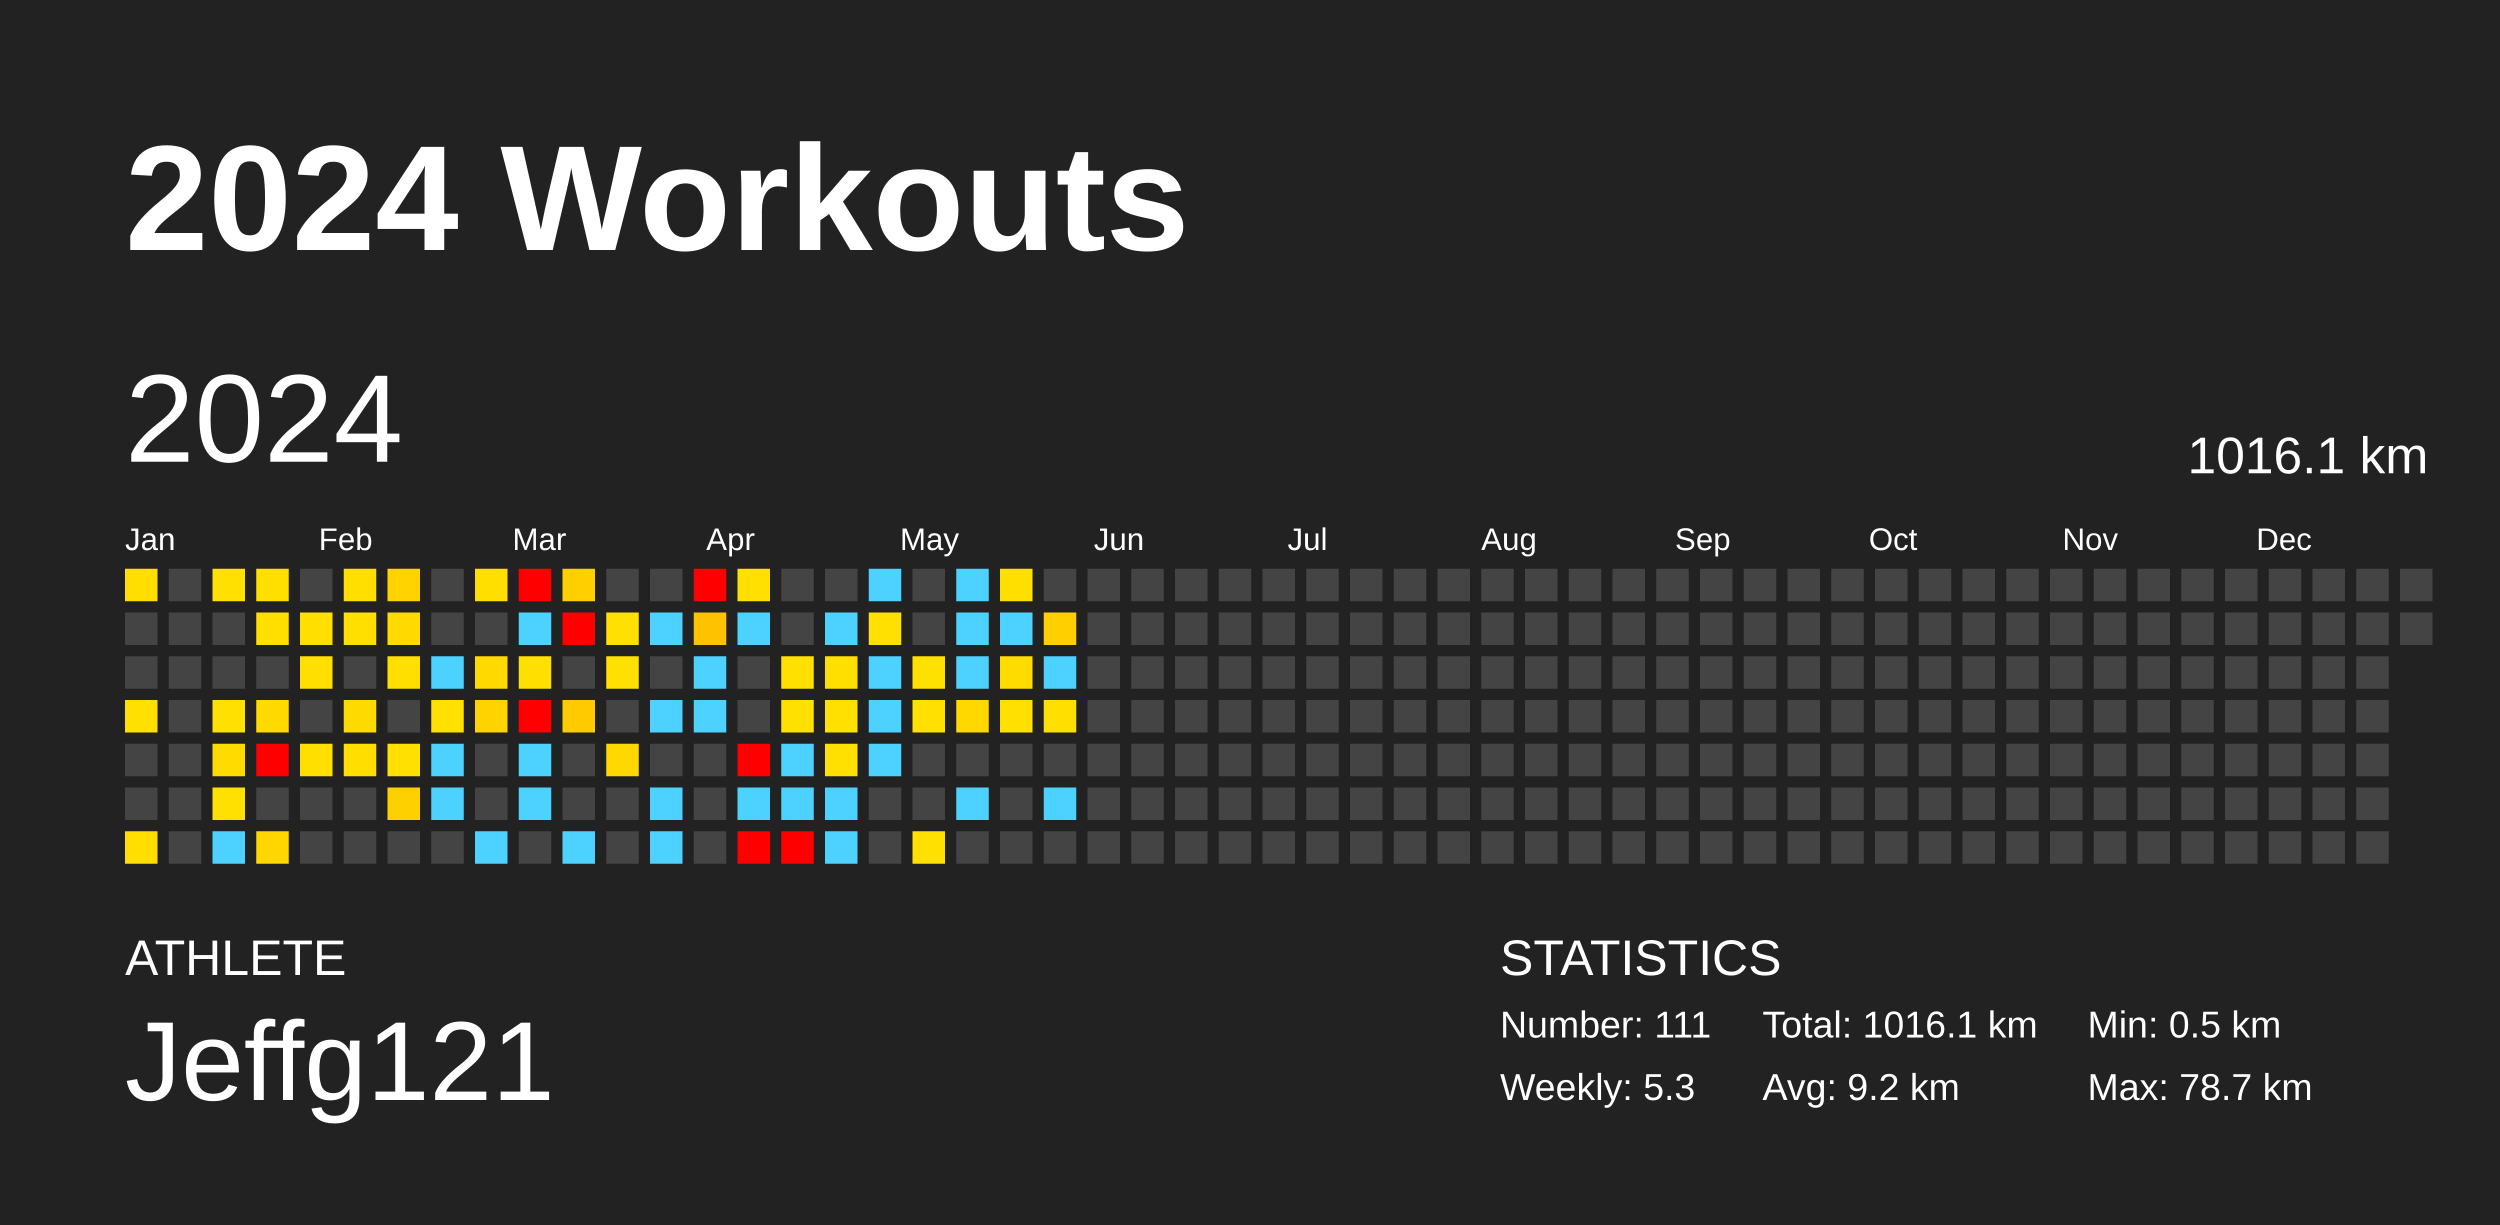
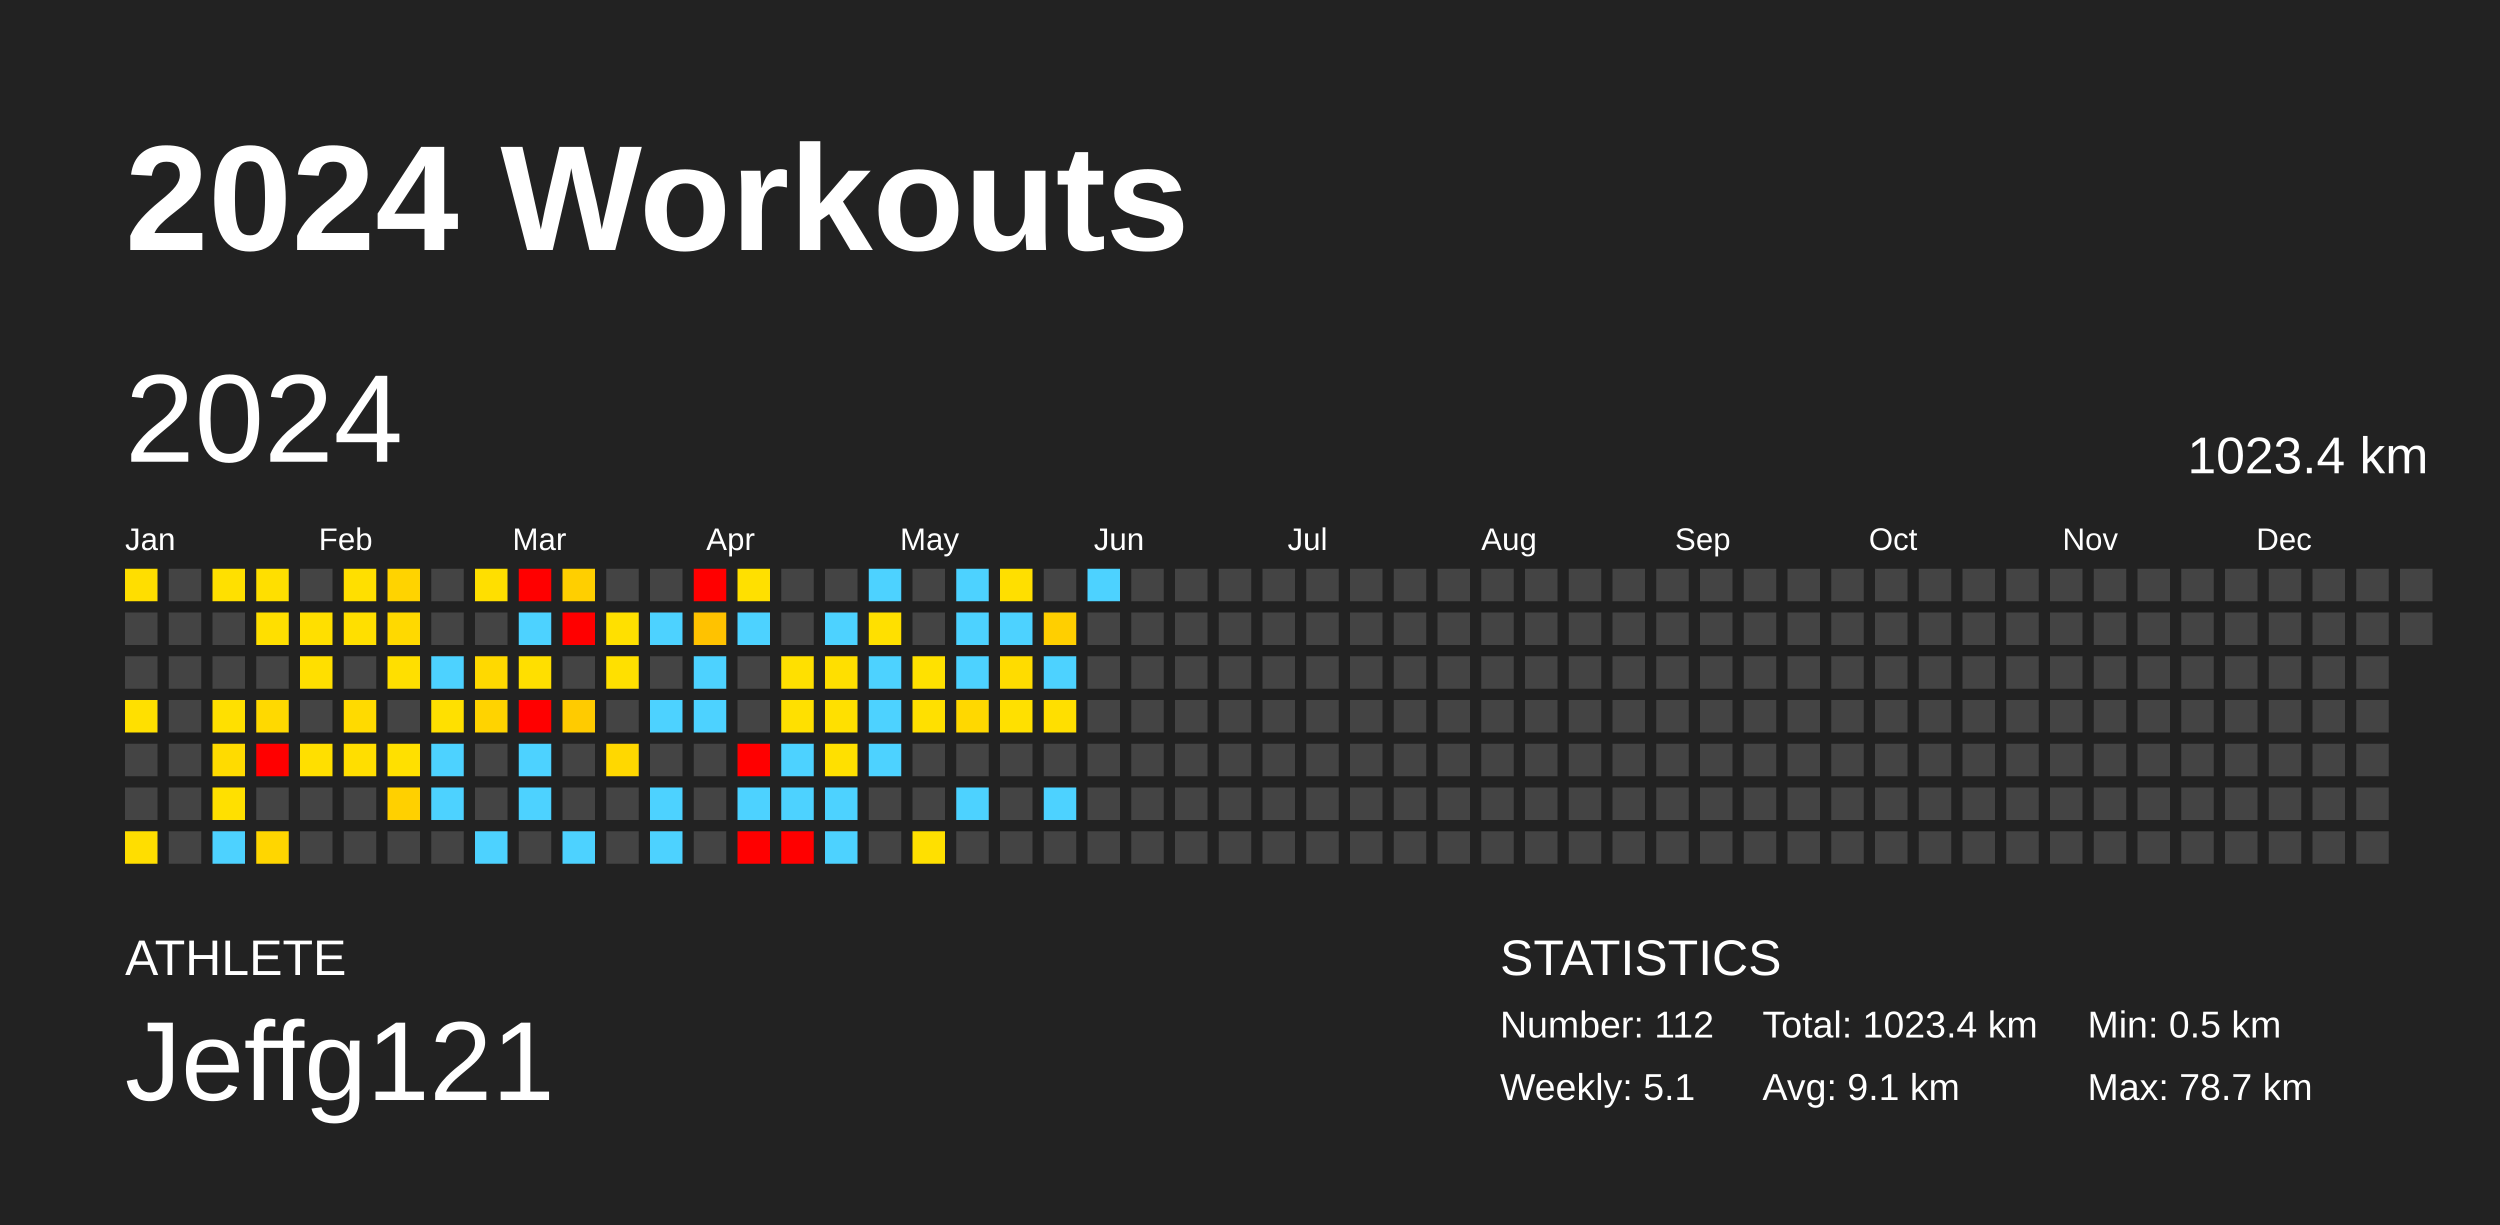
<svg xmlns="http://www.w3.org/2000/svg" baseProfile="full" height="98mm" version="1.1" viewBox="0,0,200,98" width="200mm">
  <defs />
  <rect fill="#222222" height="98" width="200" x="0" y="0" />
  <text fill="#FFFFFF" style="font-size:12px; font-family:Arial; font-weight:bold;" x="10" y="20">2024 Workouts</text>
  <text fill="#FFFFFF" style="font-size:4px; font-family:Arial" x="10" y="78">ATHLETE</text>
  <text fill="#FFFFFF" style="font-size:9px; font-family:Arial" x="10" y="88">Jeffg121</text>
  <text fill="#FFFFFF" style="font-size:4px; font-family:Arial" x="120" y="78">STATISTICS</text>
-   <text fill="#FFFFFF" style="font-size:3px; font-family:Arial" x="120" y="83">Number: 111</text>
-   <text fill="#FFFFFF" style="font-size:3px; font-family:Arial" x="120" y="88">Weekly: 5.3</text>
-   <text fill="#FFFFFF" style="font-size:3px; font-family:Arial" x="141" y="83">Total: 1016.1 km</text>
-   <text fill="#FFFFFF" style="font-size:3px; font-family:Arial" x="141" y="88">Avg: 9.2 km</text>
+   <text fill="#FFFFFF" style="font-size:3px; font-family:Arial" x="120" y="83">Number: 112</text>
+   <text fill="#FFFFFF" style="font-size:3px; font-family:Arial" x="120" y="88">Weekly: 5.1</text>
+   <text fill="#FFFFFF" style="font-size:3px; font-family:Arial" x="141" y="83">Total: 1023.4 km</text>
+   <text fill="#FFFFFF" style="font-size:3px; font-family:Arial" x="141" y="88">Avg: 9.1 km</text>
  <text fill="#FFFFFF" style="font-size:3px; font-family:Arial" x="167" y="83">Min: 0.5 km</text>
  <text fill="#FFFFFF" style="font-size:3px; font-family:Arial" x="167" y="88">Max: 78.7 km</text>
  <text dominant-baseline="hanging" fill="#FFFFFF" style="font-size:10.0px; font-family:Arial;" x="10" y="30">2024</text>
-   <text dominant-baseline="hanging" fill="#FFFFFF" style="font-size:4.125px; font-family:Arial;" x="175" y="35">1016.1 km</text>
+   <text dominant-baseline="hanging" fill="#FFFFFF" style="font-size:4.125px; font-family:Arial;" x="175" y="35">1023.4 km</text>
  <text fill="#FFFFFF" style="font-size:2.5px; font-family:Arial" x="10.0" y="44">Jan</text>
  <text fill="#FFFFFF" style="font-size:2.5px; font-family:Arial" x="25.5" y="44">Feb</text>
  <text fill="#FFFFFF" style="font-size:2.5px; font-family:Arial" x="41.0" y="44">Mar</text>
  <text fill="#FFFFFF" style="font-size:2.5px; font-family:Arial" x="56.5" y="44">Apr</text>
  <text fill="#FFFFFF" style="font-size:2.5px; font-family:Arial" x="72.0" y="44">May</text>
  <text fill="#FFFFFF" style="font-size:2.5px; font-family:Arial" x="87.5" y="44">Jun</text>
  <text fill="#FFFFFF" style="font-size:2.5px; font-family:Arial" x="103.0" y="44">Jul</text>
  <text fill="#FFFFFF" style="font-size:2.5px; font-family:Arial" x="118.5" y="44">Aug</text>
  <text fill="#FFFFFF" style="font-size:2.5px; font-family:Arial" x="134.0" y="44">Sep</text>
  <text fill="#FFFFFF" style="font-size:2.5px; font-family:Arial" x="149.5" y="44">Oct</text>
  <text fill="#FFFFFF" style="font-size:2.5px; font-family:Arial" x="165.0" y="44">Nov</text>
  <text fill="#FFFFFF" style="font-size:2.5px; font-family:Arial" x="180.5" y="44">Dec</text>
  <rect fill="#ffde00" height="2.6" width="2.6" x="10.0" y="45.5" />
  <rect fill="#444444" height="2.6" width="2.6" x="10.0" y="49.0" />
  <rect fill="#444444" height="2.6" width="2.6" x="10.0" y="52.5" />
  <rect fill="#ffe000" height="2.6" width="2.6" x="10.0" y="56.0" />
  <rect fill="#444444" height="2.6" width="2.6" x="10.0" y="59.5" />
  <rect fill="#444444" height="2.6" width="2.6" x="10.0" y="63.0" />
  <rect fill="#ffde00" height="2.6" width="2.6" x="10.0" y="66.5" />
  <rect fill="#444444" height="2.6" width="2.6" x="13.5" y="45.5" />
  <rect fill="#444444" height="2.6" width="2.6" x="13.5" y="49.0" />
  <rect fill="#444444" height="2.6" width="2.6" x="13.5" y="52.5" />
  <rect fill="#444444" height="2.6" width="2.6" x="13.5" y="56.0" />
  <rect fill="#444444" height="2.6" width="2.6" x="13.5" y="59.5" />
  <rect fill="#444444" height="2.6" width="2.6" x="13.5" y="63.0" />
  <rect fill="#444444" height="2.6" width="2.6" x="13.5" y="66.5" />
  <rect fill="#ffe000" height="2.6" width="2.6" x="17.0" y="45.5" />
  <rect fill="#444444" height="2.6" width="2.6" x="17.0" y="49.0" />
  <rect fill="#444444" height="2.6" width="2.6" x="17.0" y="52.5" />
  <rect fill="#ffe000" height="2.6" width="2.6" x="17.0" y="56.0" />
  <rect fill="#ffdb00" height="2.6" width="2.6" x="17.0" y="59.5" />
  <rect fill="#ffe000" height="2.6" width="2.6" x="17.0" y="63.0" />
  <rect fill="#4dd2ff" height="2.6" width="2.6" x="17.0" y="66.5" />
  <rect fill="#ffdf00" height="2.6" width="2.6" x="20.5" y="45.5" />
  <rect fill="#ffdf00" height="2.6" width="2.6" x="20.5" y="49.0" />
  <rect fill="#444444" height="2.6" width="2.6" x="20.5" y="52.5" />
  <rect fill="#ffd900" height="2.6" width="2.6" x="20.5" y="56.0" />
  <rect fill="red" height="2.6" width="2.6" x="20.5" y="59.5" />
  <rect fill="#444444" height="2.6" width="2.6" x="20.5" y="63.0" />
  <rect fill="#ffd600" height="2.6" width="2.6" x="20.5" y="66.5" />
  <rect fill="#444444" height="2.6" width="2.6" x="24.0" y="45.5" />
  <rect fill="#ffdf00" height="2.6" width="2.6" x="24.0" y="49.0" />
  <rect fill="#ffdf00" height="2.6" width="2.6" x="24.0" y="52.5" />
  <rect fill="#444444" height="2.6" width="2.6" x="24.0" y="56.0" />
  <rect fill="#ffdf00" height="2.6" width="2.6" x="24.0" y="59.5" />
  <rect fill="#444444" height="2.6" width="2.6" x="24.0" y="63.0" />
  <rect fill="#444444" height="2.6" width="2.6" x="24.0" y="66.5" />
  <rect fill="#ffdf00" height="2.6" width="2.6" x="27.5" y="45.5" />
  <rect fill="#ffdf00" height="2.6" width="2.6" x="27.5" y="49.0" />
  <rect fill="#444444" height="2.6" width="2.6" x="27.5" y="52.5" />
  <rect fill="#ffda00" height="2.6" width="2.6" x="27.5" y="56.0" />
  <rect fill="#ffde00" height="2.6" width="2.6" x="27.5" y="59.5" />
  <rect fill="#444444" height="2.6" width="2.6" x="27.5" y="63.0" />
  <rect fill="#444444" height="2.6" width="2.6" x="27.5" y="66.5" />
  <rect fill="#ffd300" height="2.6" width="2.6" x="31.0" y="45.5" />
  <rect fill="#ffd900" height="2.6" width="2.6" x="31.0" y="49.0" />
  <rect fill="#ffdf00" height="2.6" width="2.6" x="31.0" y="52.5" />
  <rect fill="#444444" height="2.6" width="2.6" x="31.0" y="56.0" />
  <rect fill="#ffe000" height="2.6" width="2.6" x="31.0" y="59.5" />
  <rect fill="#ffd000" height="2.6" width="2.6" x="31.0" y="63.0" />
  <rect fill="#444444" height="2.6" width="2.6" x="31.0" y="66.5" />
  <rect fill="#444444" height="2.6" width="2.6" x="34.5" y="45.5" />
  <rect fill="#444444" height="2.6" width="2.6" x="34.5" y="49.0" />
  <rect fill="#4dd2ff" height="2.6" width="2.6" x="34.5" y="52.5" />
  <rect fill="#ffe000" height="2.6" width="2.6" x="34.5" y="56.0" />
  <rect fill="#4dd2ff" height="2.6" width="2.6" x="34.5" y="59.5" />
  <rect fill="#4dd2ff" height="2.6" width="2.6" x="34.5" y="63.0" />
  <rect fill="#444444" height="2.6" width="2.6" x="34.5" y="66.5" />
  <rect fill="#ffdf00" height="2.6" width="2.6" x="38.0" y="45.5" />
  <rect fill="#444444" height="2.6" width="2.6" x="38.0" y="49.0" />
  <rect fill="#ffd900" height="2.6" width="2.6" x="38.0" y="52.5" />
  <rect fill="#ffd300" height="2.6" width="2.6" x="38.0" y="56.0" />
  <rect fill="#444444" height="2.6" width="2.6" x="38.0" y="59.5" />
  <rect fill="#444444" height="2.6" width="2.6" x="38.0" y="63.0" />
  <rect fill="#4dd2ff" height="2.6" width="2.6" x="38.0" y="66.5" />
  <rect fill="red" height="2.6" width="2.6" x="41.5" y="45.5" />
  <rect fill="#4dd2ff" height="2.6" width="2.6" x="41.5" y="49.0" />
  <rect fill="#ffdf00" height="2.6" width="2.6" x="41.5" y="52.5" />
  <rect fill="red" height="2.6" width="2.6" x="41.5" y="56.0" />
  <rect fill="#4dd2ff" height="2.6" width="2.6" x="41.5" y="59.5" />
  <rect fill="#4dd2ff" height="2.6" width="2.6" x="41.5" y="63.0" />
  <rect fill="#444444" height="2.6" width="2.6" x="41.5" y="66.5" />
  <rect fill="#ffcf00" height="2.6" width="2.6" x="45.0" y="45.5" />
  <rect fill="red" height="2.6" width="2.6" x="45.0" y="49.0" />
  <rect fill="#444444" height="2.6" width="2.6" x="45.0" y="52.5" />
  <rect fill="#ffcb00" height="2.6" width="2.6" x="45.0" y="56.0" />
  <rect fill="#444444" height="2.6" width="2.6" x="45.0" y="59.5" />
  <rect fill="#444444" height="2.6" width="2.6" x="45.0" y="63.0" />
  <rect fill="#4dd2ff" height="2.6" width="2.6" x="45.0" y="66.5" />
  <rect fill="#444444" height="2.6" width="2.6" x="48.5" y="45.5" />
  <rect fill="#ffe000" height="2.6" width="2.6" x="48.5" y="49.0" />
  <rect fill="#ffe000" height="2.6" width="2.6" x="48.5" y="52.5" />
  <rect fill="#444444" height="2.6" width="2.6" x="48.5" y="56.0" />
  <rect fill="#ffd800" height="2.6" width="2.6" x="48.5" y="59.5" />
  <rect fill="#444444" height="2.6" width="2.6" x="48.5" y="63.0" />
  <rect fill="#444444" height="2.6" width="2.6" x="48.5" y="66.5" />
  <rect fill="#444444" height="2.6" width="2.6" x="52.0" y="45.5" />
  <rect fill="#4dd2ff" height="2.6" width="2.6" x="52.0" y="49.0" />
  <rect fill="#444444" height="2.6" width="2.6" x="52.0" y="52.5" />
  <rect fill="#4dd2ff" height="2.6" width="2.6" x="52.0" y="56.0" />
  <rect fill="#444444" height="2.6" width="2.6" x="52.0" y="59.5" />
  <rect fill="#4dd2ff" height="2.6" width="2.6" x="52.0" y="63.0" />
  <rect fill="#4dd2ff" height="2.6" width="2.6" x="52.0" y="66.5" />
  <rect fill="red" height="2.6" width="2.6" x="55.5" y="45.5" />
  <rect fill="#ffc200" height="2.6" width="2.6" x="55.5" y="49.0" />
  <rect fill="#4dd2ff" height="2.6" width="2.6" x="55.5" y="52.5" />
  <rect fill="#4dd2ff" height="2.6" width="2.6" x="55.5" y="56.0" />
  <rect fill="#444444" height="2.6" width="2.6" x="55.5" y="59.5" />
  <rect fill="#444444" height="2.6" width="2.6" x="55.5" y="63.0" />
  <rect fill="#444444" height="2.6" width="2.6" x="55.5" y="66.5" />
  <rect fill="#ffe000" height="2.6" width="2.6" x="59.0" y="45.5" />
  <rect fill="#4dd2ff" height="2.6" width="2.6" x="59.0" y="49.0" />
  <rect fill="#444444" height="2.6" width="2.6" x="59.0" y="52.5" />
  <rect fill="#444444" height="2.6" width="2.6" x="59.0" y="56.0" />
  <rect fill="red" height="2.6" width="2.6" x="59.0" y="59.5" />
  <rect fill="#4dd2ff" height="2.6" width="2.6" x="59.0" y="63.0" />
  <rect fill="red" height="2.6" width="2.6" x="59.0" y="66.5" />
  <rect fill="#444444" height="2.6" width="2.6" x="62.5" y="45.5" />
  <rect fill="#444444" height="2.6" width="2.6" x="62.5" y="49.0" />
  <rect fill="#ffe000" height="2.6" width="2.6" x="62.5" y="52.5" />
  <rect fill="#ffe000" height="2.6" width="2.6" x="62.5" y="56.0" />
  <rect fill="#4dd2ff" height="2.6" width="2.6" x="62.5" y="59.5" />
  <rect fill="#4dd2ff" height="2.6" width="2.6" x="62.5" y="63.0" />
  <rect fill="red" height="2.6" width="2.6" x="62.5" y="66.5" />
  <rect fill="#444444" height="2.6" width="2.6" x="66.0" y="45.5" />
  <rect fill="#4dd2ff" height="2.6" width="2.6" x="66.0" y="49.0" />
  <rect fill="#ffdf00" height="2.6" width="2.6" x="66.0" y="52.5" />
  <rect fill="#ffe000" height="2.6" width="2.6" x="66.0" y="56.0" />
  <rect fill="#ffe000" height="2.6" width="2.6" x="66.0" y="59.5" />
  <rect fill="#4dd2ff" height="2.6" width="2.6" x="66.0" y="63.0" />
  <rect fill="#4dd2ff" height="2.6" width="2.6" x="66.0" y="66.5" />
  <rect fill="#4dd2ff" height="2.6" width="2.6" x="69.5" y="45.5" />
  <rect fill="#ffe000" height="2.6" width="2.6" x="69.5" y="49.0" />
  <rect fill="#4dd2ff" height="2.6" width="2.6" x="69.5" y="52.5" />
  <rect fill="#4dd2ff" height="2.6" width="2.6" x="69.5" y="56.0" />
  <rect fill="#4dd2ff" height="2.6" width="2.6" x="69.5" y="59.5" />
  <rect fill="#444444" height="2.6" width="2.6" x="69.5" y="63.0" />
  <rect fill="#444444" height="2.6" width="2.6" x="69.5" y="66.5" />
  <rect fill="#444444" height="2.6" width="2.6" x="73.0" y="45.5" />
  <rect fill="#444444" height="2.6" width="2.6" x="73.0" y="49.0" />
  <rect fill="#ffe100" height="2.6" width="2.6" x="73.0" y="52.5" />
  <rect fill="#ffe000" height="2.6" width="2.6" x="73.0" y="56.0" />
  <rect fill="#444444" height="2.6" width="2.6" x="73.0" y="59.5" />
  <rect fill="#444444" height="2.6" width="2.6" x="73.0" y="63.0" />
  <rect fill="#ffe000" height="2.6" width="2.6" x="73.0" y="66.5" />
  <rect fill="#4dd2ff" height="2.6" width="2.6" x="76.5" y="45.5" />
  <rect fill="#4dd2ff" height="2.6" width="2.6" x="76.5" y="49.0" />
  <rect fill="#4dd2ff" height="2.6" width="2.6" x="76.5" y="52.5" />
  <rect fill="#ffd800" height="2.6" width="2.6" x="76.5" y="56.0" />
  <rect fill="#444444" height="2.6" width="2.6" x="76.5" y="59.5" />
  <rect fill="#4dd2ff" height="2.6" width="2.6" x="76.5" y="63.0" />
  <rect fill="#444444" height="2.6" width="2.6" x="76.5" y="66.5" />
  <rect fill="#ffdf00" height="2.6" width="2.6" x="80.0" y="45.5" />
  <rect fill="#4dd2ff" height="2.6" width="2.6" x="80.0" y="49.0" />
  <rect fill="#ffdc00" height="2.6" width="2.6" x="80.0" y="52.5" />
  <rect fill="#ffe000" height="2.6" width="2.6" x="80.0" y="56.0" />
  <rect fill="#444444" height="2.6" width="2.6" x="80.0" y="59.5" />
  <rect fill="#444444" height="2.6" width="2.6" x="80.0" y="63.0" />
  <rect fill="#444444" height="2.6" width="2.6" x="80.0" y="66.5" />
  <rect fill="#444444" height="2.6" width="2.6" x="83.5" y="45.5" />
  <rect fill="#ffcf00" height="2.6" width="2.6" x="83.5" y="49.0" />
  <rect fill="#4dd2ff" height="2.6" width="2.6" x="83.5" y="52.5" />
  <rect fill="#ffdf00" height="2.6" width="2.6" x="83.5" y="56.0" />
  <rect fill="#444444" height="2.6" width="2.6" x="83.5" y="59.5" />
  <rect fill="#4dd2ff" height="2.6" width="2.6" x="83.5" y="63.0" />
  <rect fill="#444444" height="2.6" width="2.6" x="83.5" y="66.5" />
-   <rect fill="#444444" height="2.6" width="2.6" x="87.0" y="45.5" />
+   <rect fill="#4dd2ff" height="2.6" width="2.6" x="87.0" y="45.5" />
  <rect fill="#444444" height="2.6" width="2.6" x="87.0" y="49.0" />
  <rect fill="#444444" height="2.6" width="2.6" x="87.0" y="52.5" />
  <rect fill="#444444" height="2.6" width="2.6" x="87.0" y="56.0" />
  <rect fill="#444444" height="2.6" width="2.6" x="87.0" y="59.5" />
  <rect fill="#444444" height="2.6" width="2.6" x="87.0" y="63.0" />
  <rect fill="#444444" height="2.6" width="2.6" x="87.0" y="66.5" />
  <rect fill="#444444" height="2.6" width="2.6" x="90.5" y="45.5" />
  <rect fill="#444444" height="2.6" width="2.6" x="90.5" y="49.0" />
  <rect fill="#444444" height="2.6" width="2.6" x="90.5" y="52.5" />
  <rect fill="#444444" height="2.6" width="2.6" x="90.5" y="56.0" />
  <rect fill="#444444" height="2.6" width="2.6" x="90.5" y="59.5" />
  <rect fill="#444444" height="2.6" width="2.6" x="90.5" y="63.0" />
  <rect fill="#444444" height="2.6" width="2.6" x="90.5" y="66.5" />
  <rect fill="#444444" height="2.6" width="2.6" x="94.0" y="45.5" />
  <rect fill="#444444" height="2.6" width="2.6" x="94.0" y="49.0" />
  <rect fill="#444444" height="2.6" width="2.6" x="94.0" y="52.5" />
  <rect fill="#444444" height="2.6" width="2.6" x="94.0" y="56.0" />
  <rect fill="#444444" height="2.6" width="2.6" x="94.0" y="59.5" />
  <rect fill="#444444" height="2.6" width="2.6" x="94.0" y="63.0" />
  <rect fill="#444444" height="2.6" width="2.6" x="94.0" y="66.5" />
  <rect fill="#444444" height="2.6" width="2.6" x="97.5" y="45.5" />
  <rect fill="#444444" height="2.6" width="2.6" x="97.5" y="49.0" />
  <rect fill="#444444" height="2.6" width="2.6" x="97.5" y="52.5" />
  <rect fill="#444444" height="2.6" width="2.6" x="97.5" y="56.0" />
  <rect fill="#444444" height="2.6" width="2.6" x="97.5" y="59.5" />
  <rect fill="#444444" height="2.6" width="2.6" x="97.5" y="63.0" />
  <rect fill="#444444" height="2.6" width="2.6" x="97.5" y="66.5" />
  <rect fill="#444444" height="2.6" width="2.6" x="101.0" y="45.5" />
  <rect fill="#444444" height="2.6" width="2.6" x="101.0" y="49.0" />
  <rect fill="#444444" height="2.6" width="2.6" x="101.0" y="52.5" />
  <rect fill="#444444" height="2.6" width="2.6" x="101.0" y="56.0" />
  <rect fill="#444444" height="2.6" width="2.6" x="101.0" y="59.5" />
  <rect fill="#444444" height="2.6" width="2.6" x="101.0" y="63.0" />
  <rect fill="#444444" height="2.6" width="2.6" x="101.0" y="66.5" />
  <rect fill="#444444" height="2.6" width="2.6" x="104.5" y="45.5" />
  <rect fill="#444444" height="2.6" width="2.6" x="104.5" y="49.0" />
  <rect fill="#444444" height="2.6" width="2.6" x="104.5" y="52.5" />
  <rect fill="#444444" height="2.6" width="2.6" x="104.5" y="56.0" />
  <rect fill="#444444" height="2.6" width="2.6" x="104.5" y="59.5" />
  <rect fill="#444444" height="2.6" width="2.6" x="104.5" y="63.0" />
  <rect fill="#444444" height="2.6" width="2.6" x="104.5" y="66.5" />
  <rect fill="#444444" height="2.6" width="2.6" x="108.0" y="45.5" />
  <rect fill="#444444" height="2.6" width="2.6" x="108.0" y="49.0" />
  <rect fill="#444444" height="2.6" width="2.6" x="108.0" y="52.5" />
  <rect fill="#444444" height="2.6" width="2.6" x="108.0" y="56.0" />
  <rect fill="#444444" height="2.6" width="2.6" x="108.0" y="59.5" />
  <rect fill="#444444" height="2.6" width="2.6" x="108.0" y="63.0" />
  <rect fill="#444444" height="2.6" width="2.6" x="108.0" y="66.5" />
  <rect fill="#444444" height="2.6" width="2.6" x="111.5" y="45.5" />
  <rect fill="#444444" height="2.6" width="2.6" x="111.5" y="49.0" />
  <rect fill="#444444" height="2.6" width="2.6" x="111.5" y="52.5" />
  <rect fill="#444444" height="2.6" width="2.6" x="111.5" y="56.0" />
  <rect fill="#444444" height="2.6" width="2.6" x="111.5" y="59.5" />
  <rect fill="#444444" height="2.6" width="2.6" x="111.5" y="63.0" />
  <rect fill="#444444" height="2.6" width="2.6" x="111.5" y="66.5" />
  <rect fill="#444444" height="2.6" width="2.6" x="115.0" y="45.5" />
  <rect fill="#444444" height="2.6" width="2.6" x="115.0" y="49.0" />
  <rect fill="#444444" height="2.6" width="2.6" x="115.0" y="52.5" />
  <rect fill="#444444" height="2.6" width="2.6" x="115.0" y="56.0" />
  <rect fill="#444444" height="2.6" width="2.6" x="115.0" y="59.5" />
  <rect fill="#444444" height="2.6" width="2.6" x="115.0" y="63.0" />
  <rect fill="#444444" height="2.6" width="2.6" x="115.0" y="66.5" />
  <rect fill="#444444" height="2.6" width="2.6" x="118.5" y="45.5" />
  <rect fill="#444444" height="2.6" width="2.6" x="118.5" y="49.0" />
  <rect fill="#444444" height="2.6" width="2.6" x="118.5" y="52.5" />
  <rect fill="#444444" height="2.6" width="2.6" x="118.5" y="56.0" />
  <rect fill="#444444" height="2.6" width="2.6" x="118.5" y="59.5" />
  <rect fill="#444444" height="2.6" width="2.6" x="118.5" y="63.0" />
  <rect fill="#444444" height="2.6" width="2.6" x="118.5" y="66.5" />
  <rect fill="#444444" height="2.6" width="2.6" x="122.0" y="45.5" />
  <rect fill="#444444" height="2.6" width="2.6" x="122.0" y="49.0" />
  <rect fill="#444444" height="2.6" width="2.6" x="122.0" y="52.5" />
  <rect fill="#444444" height="2.6" width="2.6" x="122.0" y="56.0" />
  <rect fill="#444444" height="2.6" width="2.6" x="122.0" y="59.5" />
  <rect fill="#444444" height="2.6" width="2.6" x="122.0" y="63.0" />
  <rect fill="#444444" height="2.6" width="2.6" x="122.0" y="66.5" />
  <rect fill="#444444" height="2.6" width="2.6" x="125.5" y="45.5" />
  <rect fill="#444444" height="2.6" width="2.6" x="125.5" y="49.0" />
  <rect fill="#444444" height="2.6" width="2.6" x="125.5" y="52.5" />
  <rect fill="#444444" height="2.6" width="2.6" x="125.5" y="56.0" />
  <rect fill="#444444" height="2.6" width="2.6" x="125.5" y="59.5" />
  <rect fill="#444444" height="2.6" width="2.6" x="125.5" y="63.0" />
  <rect fill="#444444" height="2.6" width="2.6" x="125.5" y="66.5" />
  <rect fill="#444444" height="2.6" width="2.6" x="129.0" y="45.5" />
  <rect fill="#444444" height="2.6" width="2.6" x="129.0" y="49.0" />
  <rect fill="#444444" height="2.6" width="2.6" x="129.0" y="52.5" />
  <rect fill="#444444" height="2.6" width="2.6" x="129.0" y="56.0" />
  <rect fill="#444444" height="2.6" width="2.6" x="129.0" y="59.5" />
  <rect fill="#444444" height="2.6" width="2.6" x="129.0" y="63.0" />
  <rect fill="#444444" height="2.6" width="2.6" x="129.0" y="66.5" />
  <rect fill="#444444" height="2.6" width="2.6" x="132.5" y="45.5" />
  <rect fill="#444444" height="2.6" width="2.6" x="132.5" y="49.0" />
  <rect fill="#444444" height="2.6" width="2.6" x="132.5" y="52.5" />
  <rect fill="#444444" height="2.6" width="2.6" x="132.5" y="56.0" />
  <rect fill="#444444" height="2.6" width="2.6" x="132.5" y="59.5" />
  <rect fill="#444444" height="2.6" width="2.6" x="132.5" y="63.0" />
  <rect fill="#444444" height="2.6" width="2.6" x="132.5" y="66.5" />
  <rect fill="#444444" height="2.6" width="2.6" x="136.0" y="45.5" />
  <rect fill="#444444" height="2.6" width="2.6" x="136.0" y="49.0" />
  <rect fill="#444444" height="2.6" width="2.6" x="136.0" y="52.5" />
  <rect fill="#444444" height="2.6" width="2.6" x="136.0" y="56.0" />
  <rect fill="#444444" height="2.6" width="2.6" x="136.0" y="59.5" />
  <rect fill="#444444" height="2.6" width="2.6" x="136.0" y="63.0" />
  <rect fill="#444444" height="2.6" width="2.6" x="136.0" y="66.5" />
  <rect fill="#444444" height="2.6" width="2.6" x="139.5" y="45.5" />
  <rect fill="#444444" height="2.6" width="2.6" x="139.5" y="49.0" />
  <rect fill="#444444" height="2.6" width="2.6" x="139.5" y="52.5" />
  <rect fill="#444444" height="2.6" width="2.6" x="139.5" y="56.0" />
  <rect fill="#444444" height="2.6" width="2.6" x="139.5" y="59.5" />
  <rect fill="#444444" height="2.6" width="2.6" x="139.5" y="63.0" />
  <rect fill="#444444" height="2.6" width="2.6" x="139.5" y="66.5" />
  <rect fill="#444444" height="2.6" width="2.6" x="143.0" y="45.5" />
  <rect fill="#444444" height="2.6" width="2.6" x="143.0" y="49.0" />
  <rect fill="#444444" height="2.6" width="2.6" x="143.0" y="52.5" />
  <rect fill="#444444" height="2.6" width="2.6" x="143.0" y="56.0" />
  <rect fill="#444444" height="2.6" width="2.6" x="143.0" y="59.5" />
  <rect fill="#444444" height="2.6" width="2.6" x="143.0" y="63.0" />
  <rect fill="#444444" height="2.6" width="2.6" x="143.0" y="66.5" />
  <rect fill="#444444" height="2.6" width="2.6" x="146.5" y="45.5" />
  <rect fill="#444444" height="2.6" width="2.6" x="146.5" y="49.0" />
  <rect fill="#444444" height="2.6" width="2.6" x="146.5" y="52.5" />
  <rect fill="#444444" height="2.6" width="2.6" x="146.5" y="56.0" />
  <rect fill="#444444" height="2.6" width="2.6" x="146.5" y="59.5" />
  <rect fill="#444444" height="2.6" width="2.6" x="146.5" y="63.0" />
  <rect fill="#444444" height="2.6" width="2.6" x="146.5" y="66.5" />
  <rect fill="#444444" height="2.6" width="2.6" x="150.0" y="45.5" />
  <rect fill="#444444" height="2.6" width="2.6" x="150.0" y="49.0" />
  <rect fill="#444444" height="2.6" width="2.6" x="150.0" y="52.5" />
  <rect fill="#444444" height="2.6" width="2.6" x="150.0" y="56.0" />
  <rect fill="#444444" height="2.6" width="2.6" x="150.0" y="59.5" />
  <rect fill="#444444" height="2.6" width="2.6" x="150.0" y="63.0" />
  <rect fill="#444444" height="2.6" width="2.6" x="150.0" y="66.5" />
  <rect fill="#444444" height="2.6" width="2.6" x="153.5" y="45.5" />
  <rect fill="#444444" height="2.6" width="2.6" x="153.5" y="49.0" />
  <rect fill="#444444" height="2.6" width="2.6" x="153.5" y="52.5" />
  <rect fill="#444444" height="2.6" width="2.6" x="153.5" y="56.0" />
  <rect fill="#444444" height="2.6" width="2.6" x="153.5" y="59.5" />
  <rect fill="#444444" height="2.6" width="2.6" x="153.5" y="63.0" />
  <rect fill="#444444" height="2.6" width="2.6" x="153.5" y="66.5" />
  <rect fill="#444444" height="2.6" width="2.6" x="157.0" y="45.5" />
  <rect fill="#444444" height="2.6" width="2.6" x="157.0" y="49.0" />
  <rect fill="#444444" height="2.6" width="2.6" x="157.0" y="52.5" />
  <rect fill="#444444" height="2.6" width="2.6" x="157.0" y="56.0" />
  <rect fill="#444444" height="2.6" width="2.6" x="157.0" y="59.5" />
  <rect fill="#444444" height="2.6" width="2.6" x="157.0" y="63.0" />
  <rect fill="#444444" height="2.6" width="2.6" x="157.0" y="66.5" />
  <rect fill="#444444" height="2.6" width="2.6" x="160.5" y="45.5" />
  <rect fill="#444444" height="2.6" width="2.6" x="160.5" y="49.0" />
  <rect fill="#444444" height="2.6" width="2.6" x="160.5" y="52.5" />
  <rect fill="#444444" height="2.6" width="2.6" x="160.5" y="56.0" />
  <rect fill="#444444" height="2.6" width="2.6" x="160.5" y="59.5" />
  <rect fill="#444444" height="2.6" width="2.6" x="160.5" y="63.0" />
  <rect fill="#444444" height="2.6" width="2.6" x="160.5" y="66.5" />
  <rect fill="#444444" height="2.6" width="2.6" x="164.0" y="45.5" />
  <rect fill="#444444" height="2.6" width="2.6" x="164.0" y="49.0" />
  <rect fill="#444444" height="2.6" width="2.6" x="164.0" y="52.5" />
  <rect fill="#444444" height="2.6" width="2.6" x="164.0" y="56.0" />
  <rect fill="#444444" height="2.6" width="2.6" x="164.0" y="59.5" />
  <rect fill="#444444" height="2.6" width="2.6" x="164.0" y="63.0" />
  <rect fill="#444444" height="2.6" width="2.6" x="164.0" y="66.5" />
  <rect fill="#444444" height="2.6" width="2.6" x="167.5" y="45.5" />
  <rect fill="#444444" height="2.6" width="2.6" x="167.5" y="49.0" />
  <rect fill="#444444" height="2.6" width="2.6" x="167.5" y="52.5" />
  <rect fill="#444444" height="2.6" width="2.6" x="167.5" y="56.0" />
  <rect fill="#444444" height="2.6" width="2.6" x="167.5" y="59.5" />
  <rect fill="#444444" height="2.6" width="2.6" x="167.5" y="63.0" />
  <rect fill="#444444" height="2.6" width="2.6" x="167.5" y="66.5" />
  <rect fill="#444444" height="2.6" width="2.6" x="171.0" y="45.5" />
  <rect fill="#444444" height="2.6" width="2.6" x="171.0" y="49.0" />
  <rect fill="#444444" height="2.6" width="2.6" x="171.0" y="52.5" />
  <rect fill="#444444" height="2.6" width="2.6" x="171.0" y="56.0" />
  <rect fill="#444444" height="2.6" width="2.6" x="171.0" y="59.5" />
  <rect fill="#444444" height="2.6" width="2.6" x="171.0" y="63.0" />
  <rect fill="#444444" height="2.6" width="2.6" x="171.0" y="66.5" />
  <rect fill="#444444" height="2.6" width="2.6" x="174.5" y="45.5" />
  <rect fill="#444444" height="2.6" width="2.6" x="174.5" y="49.0" />
  <rect fill="#444444" height="2.6" width="2.6" x="174.5" y="52.5" />
  <rect fill="#444444" height="2.6" width="2.6" x="174.5" y="56.0" />
  <rect fill="#444444" height="2.6" width="2.6" x="174.5" y="59.5" />
  <rect fill="#444444" height="2.6" width="2.6" x="174.5" y="63.0" />
  <rect fill="#444444" height="2.6" width="2.6" x="174.5" y="66.5" />
  <rect fill="#444444" height="2.6" width="2.6" x="178.0" y="45.5" />
  <rect fill="#444444" height="2.6" width="2.6" x="178.0" y="49.0" />
  <rect fill="#444444" height="2.6" width="2.6" x="178.0" y="52.5" />
  <rect fill="#444444" height="2.6" width="2.6" x="178.0" y="56.0" />
  <rect fill="#444444" height="2.6" width="2.6" x="178.0" y="59.5" />
  <rect fill="#444444" height="2.6" width="2.6" x="178.0" y="63.0" />
  <rect fill="#444444" height="2.6" width="2.6" x="178.0" y="66.5" />
  <rect fill="#444444" height="2.6" width="2.6" x="181.5" y="45.5" />
  <rect fill="#444444" height="2.6" width="2.6" x="181.5" y="49.0" />
  <rect fill="#444444" height="2.6" width="2.6" x="181.5" y="52.5" />
  <rect fill="#444444" height="2.6" width="2.6" x="181.5" y="56.0" />
  <rect fill="#444444" height="2.6" width="2.6" x="181.5" y="59.5" />
  <rect fill="#444444" height="2.6" width="2.6" x="181.5" y="63.0" />
  <rect fill="#444444" height="2.6" width="2.6" x="181.5" y="66.5" />
  <rect fill="#444444" height="2.6" width="2.6" x="185.0" y="45.5" />
  <rect fill="#444444" height="2.6" width="2.6" x="185.0" y="49.0" />
  <rect fill="#444444" height="2.6" width="2.6" x="185.0" y="52.5" />
  <rect fill="#444444" height="2.6" width="2.6" x="185.0" y="56.0" />
  <rect fill="#444444" height="2.6" width="2.6" x="185.0" y="59.5" />
  <rect fill="#444444" height="2.6" width="2.6" x="185.0" y="63.0" />
  <rect fill="#444444" height="2.6" width="2.6" x="185.0" y="66.5" />
  <rect fill="#444444" height="2.6" width="2.6" x="188.5" y="45.5" />
  <rect fill="#444444" height="2.6" width="2.6" x="188.5" y="49.0" />
  <rect fill="#444444" height="2.6" width="2.6" x="188.5" y="52.5" />
  <rect fill="#444444" height="2.6" width="2.6" x="188.5" y="56.0" />
  <rect fill="#444444" height="2.6" width="2.6" x="188.5" y="59.5" />
  <rect fill="#444444" height="2.6" width="2.6" x="188.5" y="63.0" />
  <rect fill="#444444" height="2.6" width="2.6" x="188.5" y="66.5" />
  <rect fill="#444444" height="2.6" width="2.6" x="192.0" y="45.5" />
  <rect fill="#444444" height="2.6" width="2.6" x="192.0" y="49.0" />
</svg>
